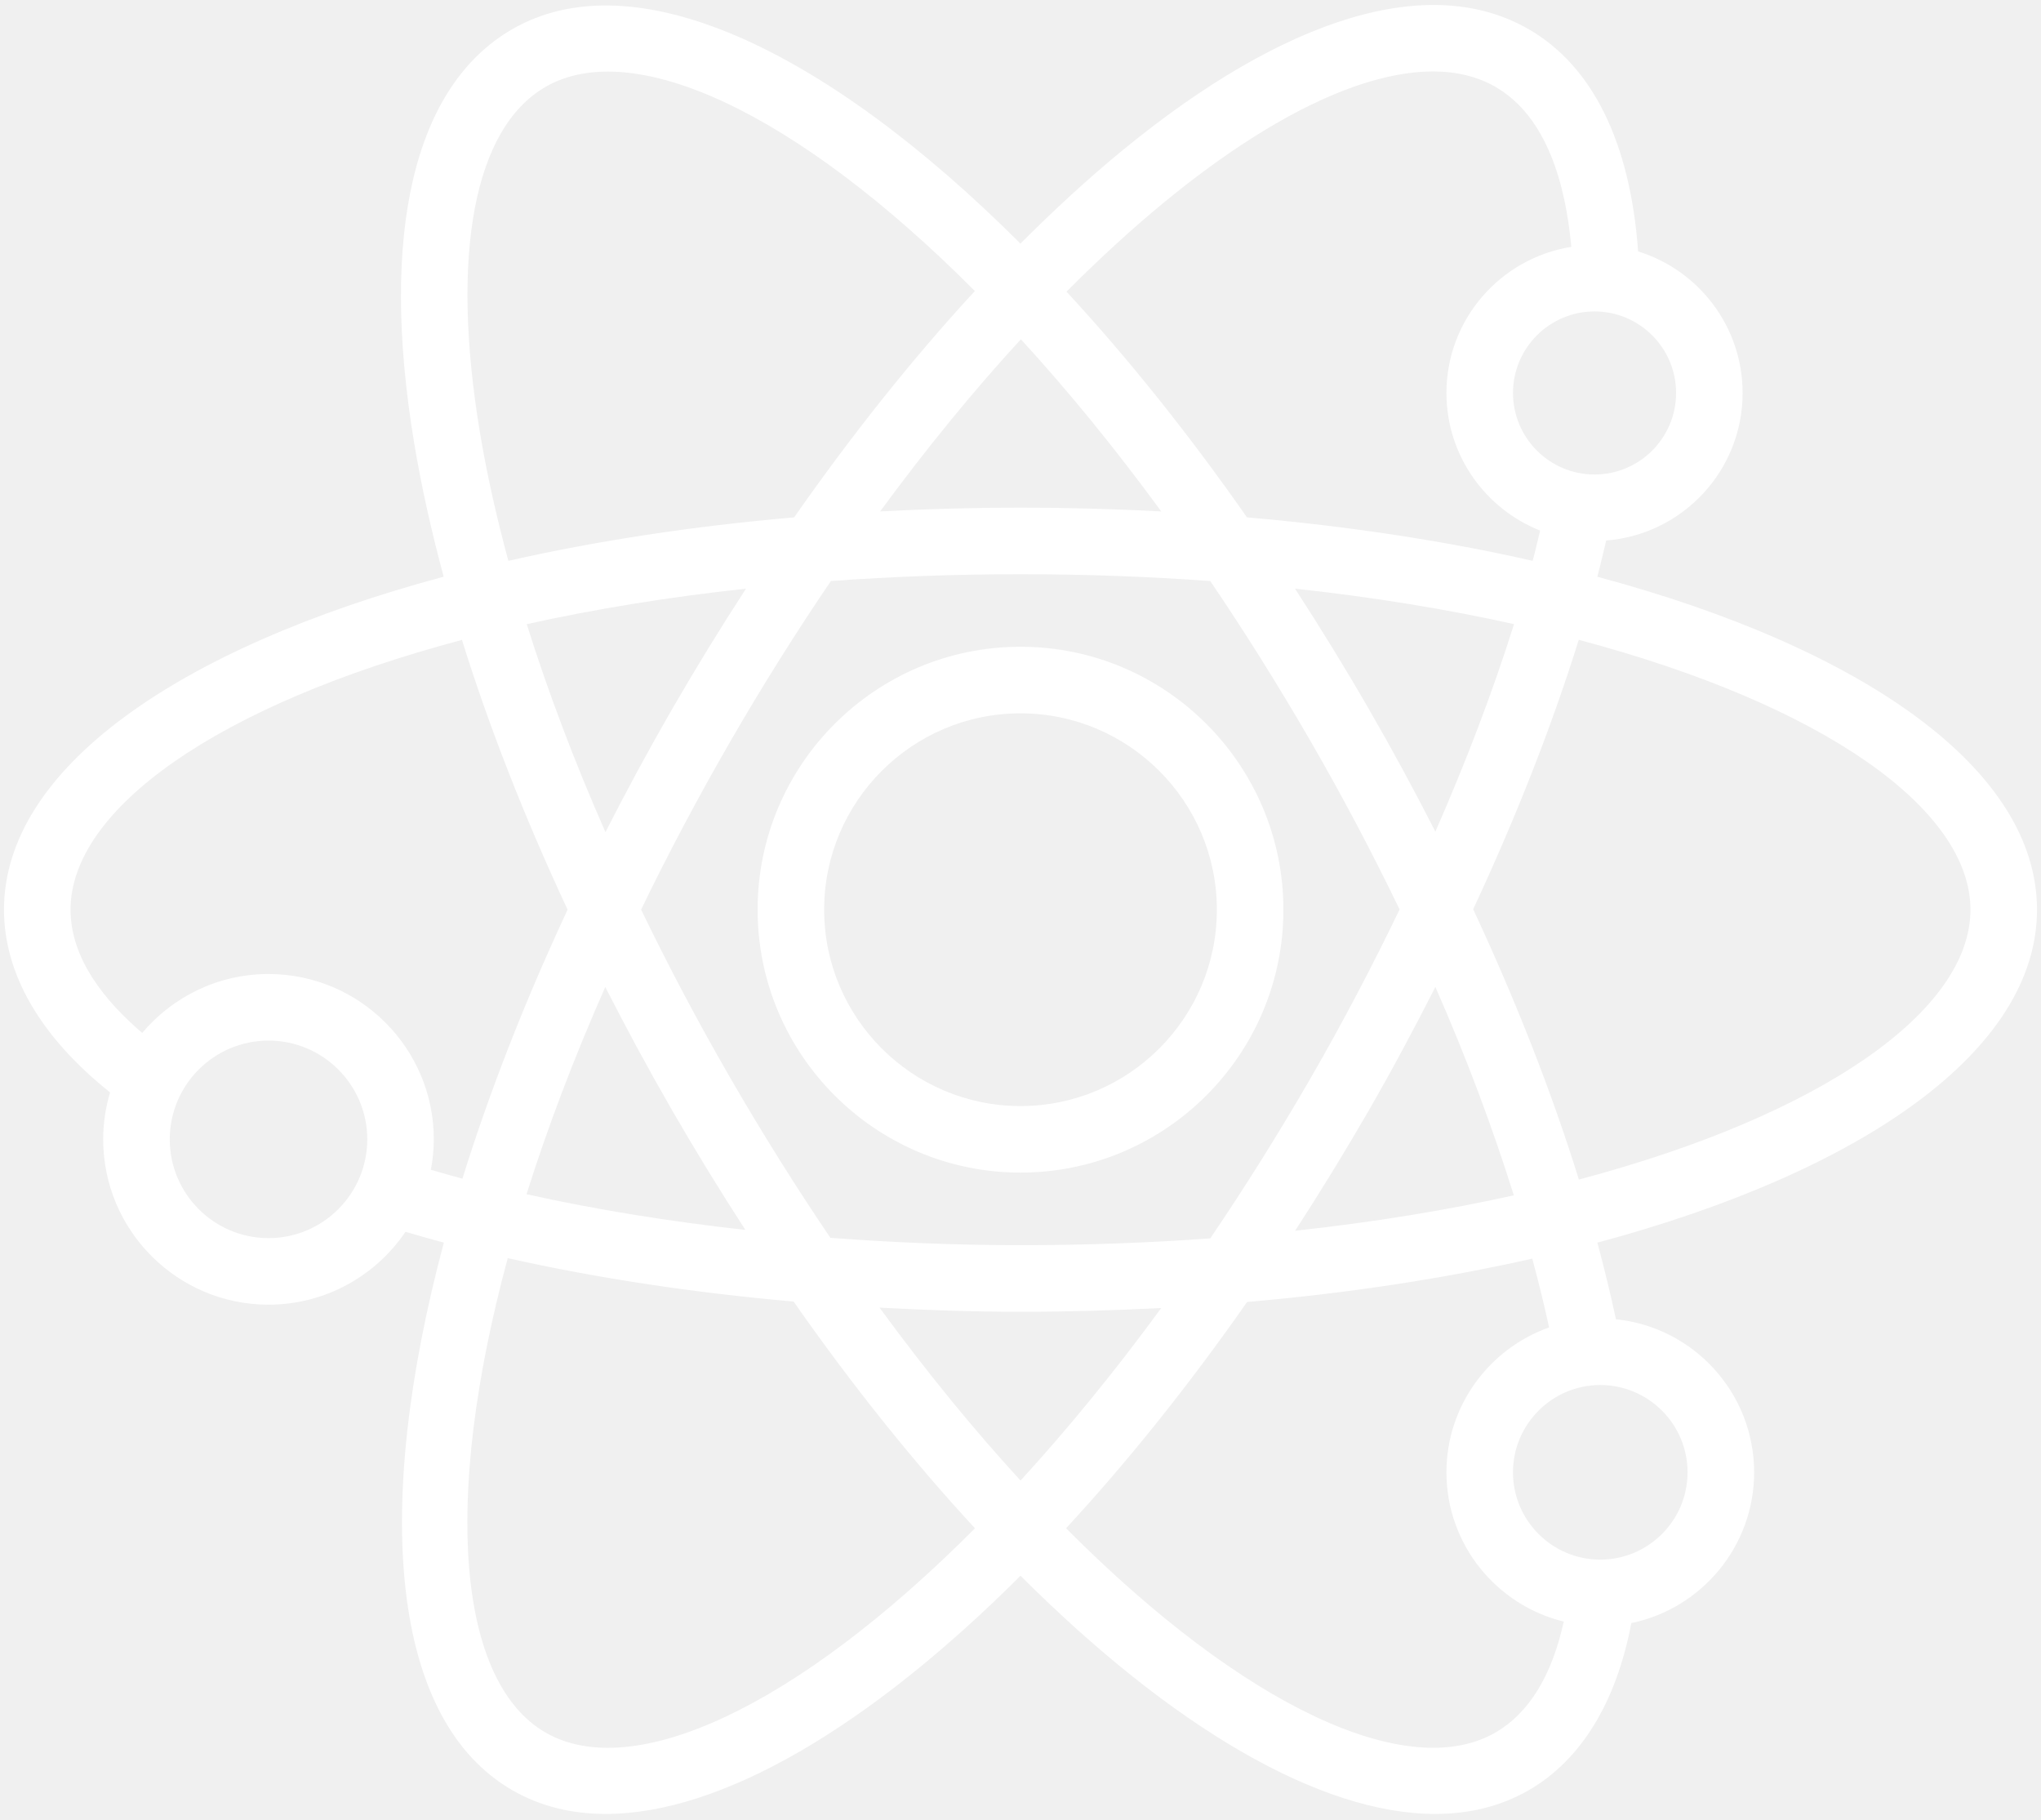
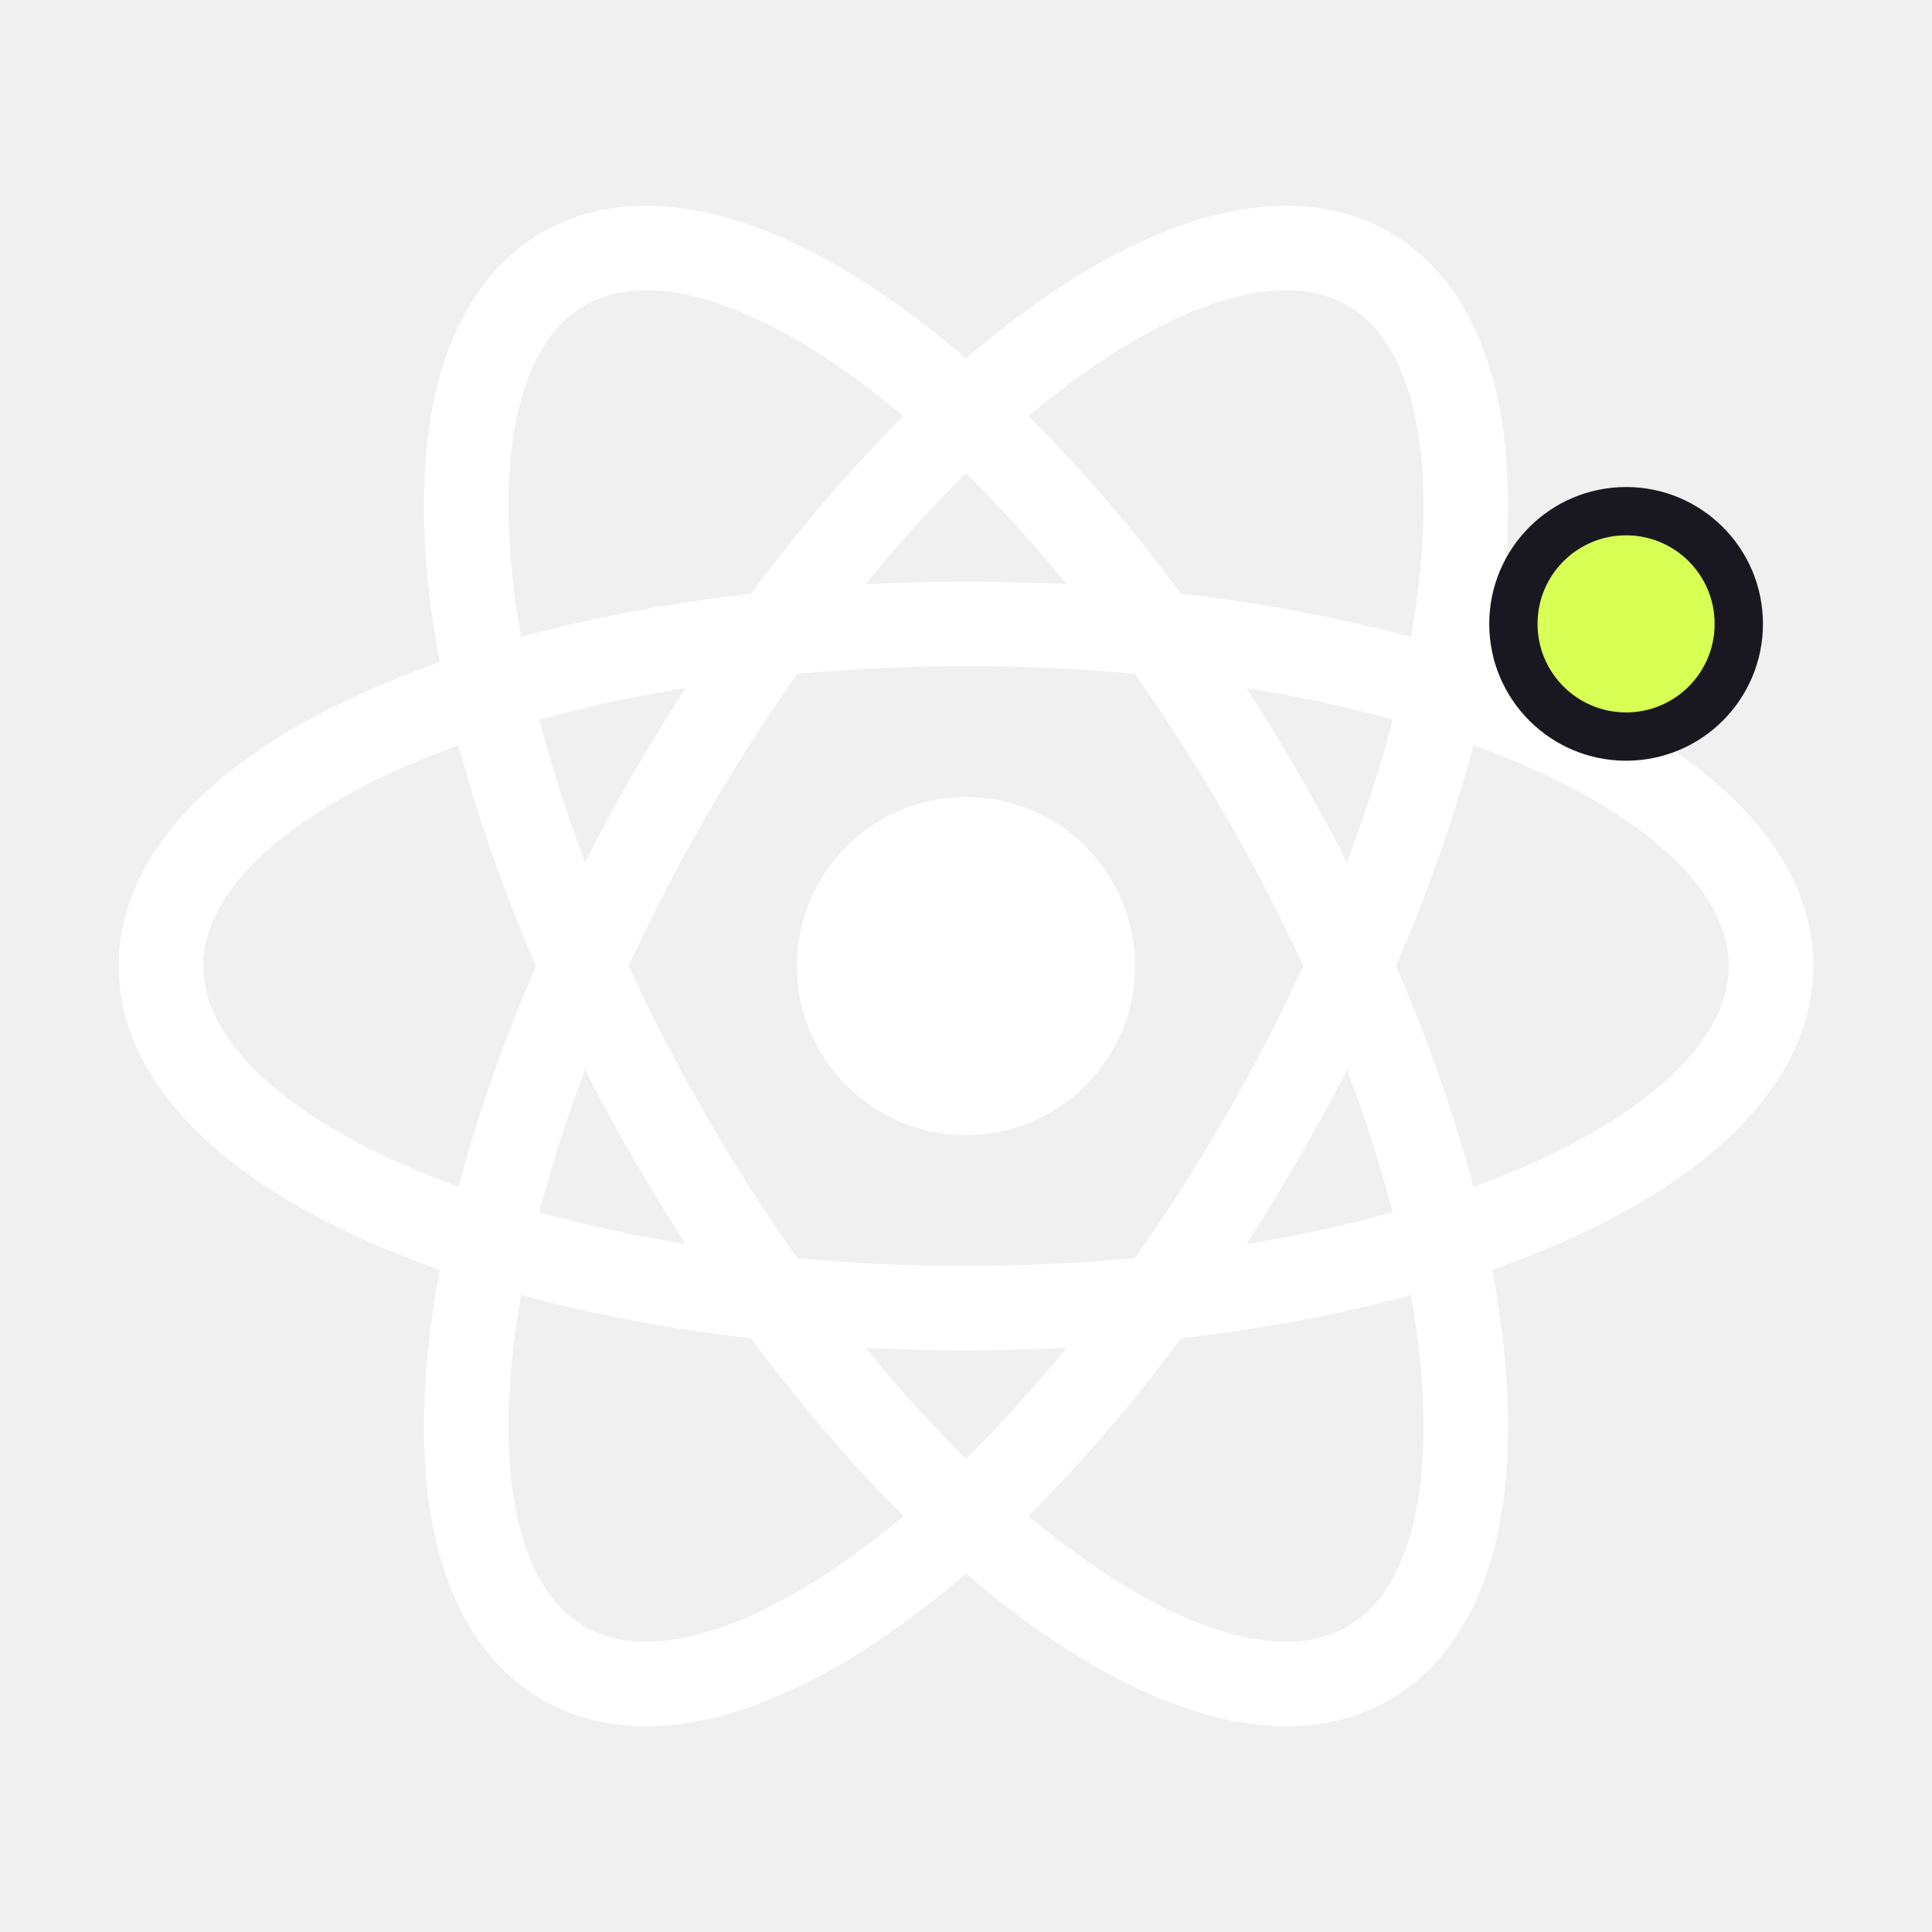
- <svg xmlns="http://www.w3.org/2000/svg" width="92px" height="82px" viewBox="0 0 92 82" version="1.1">
-   <g id="Page-2" stroke="none" stroke-width="1" fill="none" fill-rule="evenodd">
-     <g id="noun_atom_349063" fill="#fff" fill-rule="nonzero">
-       <path d="M46,29.149 C39.466,29.149 34.15,34.465 34.15,40.999 C34.15,47.533 39.466,52.849 46,52.849 C52.534,52.849 57.851,47.533 57.851,40.999 C57.851,34.465 52.534,29.149 46,29.149 Z M46,49.85 C41.12,49.85 37.15,45.88 37.15,41 C37.15,36.12 41.12,32.15 46,32.15 C50.88,32.15 54.851,36.12 54.851,41 C54.851,45.88 50.88,49.85 46,49.85 Z" id="Shape" />
-       <path d="M91.82,41 C91.82,34.687 84.047,29.226 72,25.993 C72.15,25.44 72.269,24.904 72.401,24.361 C75.837,24.091 78.55,21.215 78.55,17.712 C78.55,14.715 76.565,12.174 73.84,11.333 C73.487,6.452 71.806,2.989 68.909,1.318 C64.487,-1.237 57.963,0.718 50.539,6.824 C49.027,8.068 47.51,9.464 45.997,10.979 C37.175,2.162 28.559,-1.839 23.088,1.317 C18.663,3.872 17.094,10.5 18.671,19.98 C18.992,21.911 19.442,23.924 19.999,25.992 C7.953,29.225 0.18,34.686 0.18,41 C0.18,43.915 1.842,46.744 4.962,49.235 C4.762,49.906 4.651,50.615 4.651,51.35 C4.651,55.459 7.994,58.802 12.103,58.802 C14.669,58.802 16.937,57.497 18.278,55.517 C18.847,55.684 19.419,55.849 20.007,56.005 C16.779,68.059 17.622,77.525 23.09,80.683 C24.343,81.407 25.761,81.754 27.31,81.754 C32.519,81.754 39.199,77.816 46.001,71.018 C52.803,77.817 59.482,81.754 64.691,81.754 C66.24,81.754 67.658,81.406 68.912,80.683 C71.276,79.317 72.855,76.719 73.534,73.151 C76.689,72.502 79.069,69.703 79.069,66.358 C79.069,62.772 76.333,59.814 72.84,59.46 C72.599,58.331 72.319,57.179 72.003,56.007 C84.048,52.773 91.82,47.312 91.82,41 Z M88.82,41 C88.82,45.514 82.24,50.222 71.17,53.162 C69.944,49.228 68.341,45.125 66.405,40.98 C68.328,36.854 69.94,32.757 71.164,28.837 C82.238,31.776 88.82,36.485 88.82,41 Z M46.001,66.728 C43.898,64.437 41.766,61.834 39.646,58.935 C41.745,59.048 43.865,59.121 46,59.121 C48.158,59.121 50.273,59.06 52.345,58.951 C50.229,61.844 48.1,64.44 46.001,66.728 Z M46,56.12 C43.105,56.12 40.24,56 37.431,55.789 C35.901,53.53 34.386,51.123 32.906,48.56 C31.452,46.042 30.113,43.51 28.898,40.995 C30.092,38.533 31.422,36.011 32.906,33.44 C34.36,30.922 35.883,28.496 37.454,26.186 C40.183,25.989 43.032,25.88 46,25.88 C48.971,25.88 51.822,25.989 54.553,26.187 C56.089,28.453 57.61,30.868 59.095,33.44 C60.543,35.947 61.874,38.474 63.088,40.989 C61.869,43.519 60.541,46.055 59.095,48.561 C57.61,51.133 56.09,53.548 54.554,55.814 C51.822,56.011 48.971,56.12 46,56.12 Z M33.599,55.432 C30.148,55.049 26.834,54.511 23.734,53.823 C24.663,50.874 25.842,47.747 27.283,44.483 C28.23,46.344 29.238,48.207 30.308,50.061 C31.378,51.915 32.479,53.705 33.599,55.432 Z M27.291,37.505 C25.888,34.312 24.696,31.167 23.744,28.131 C26.767,27.46 30.073,26.916 33.627,26.531 C32.489,28.281 31.379,30.086 30.309,31.94 C29.232,33.804 28.23,35.662 27.291,37.505 Z M46.017,15.291 C48.111,17.574 50.234,20.164 52.344,23.05 C50.274,22.941 48.158,22.88 46,22.88 C43.848,22.88 41.739,22.941 39.674,23.049 C41.737,20.237 43.864,17.633 46.017,15.291 Z M58.374,26.531 C61.924,26.915 65.226,27.458 68.246,28.129 C67.293,31.158 66.096,34.301 64.701,37.482 C63.758,35.63 62.755,33.779 61.692,31.94 C60.613,30.07 59.504,28.27 58.374,26.531 Z M61.692,50.061 C62.758,48.214 63.752,46.348 64.701,44.48 C66.106,47.68 67.281,50.828 68.237,53.874 C65.22,54.543 61.923,55.085 58.378,55.47 C59.507,53.73 60.614,51.928 61.692,50.061 Z M75.551,17.711 C75.551,19.737 73.903,21.386 71.876,21.386 C69.849,21.386 68.2,19.738 68.2,17.711 C68.2,15.684 69.849,14.036 71.876,14.036 C73.903,14.036 75.551,15.685 75.551,17.711 Z M52.446,9.141 C58.739,3.964 64.193,2.057 67.41,3.916 C69.742,5.261 70.575,8.344 70.828,11.127 C67.644,11.632 65.2,14.388 65.2,17.711 C65.2,20.525 66.953,22.933 69.423,23.913 C69.311,24.368 69.211,24.814 69.086,25.276 C65.145,24.384 60.818,23.717 56.209,23.318 C53.558,19.526 50.818,16.112 48.074,13.144 C49.531,11.682 50.992,10.337 52.446,9.141 Z M21.633,19.488 C20.296,11.448 21.373,5.772 24.59,3.916 C28.497,1.659 35.862,5.001 43.943,13.116 C41.156,16.135 38.414,19.574 35.796,23.318 C31.185,23.718 26.858,24.384 22.915,25.277 C22.376,23.284 21.941,21.346 21.633,19.488 Z M12.104,55.802 C9.649,55.802 7.652,53.805 7.652,51.35 C7.652,48.896 9.649,46.899 12.104,46.899 C14.559,46.899 16.555,48.896 16.555,51.35 C16.555,53.805 14.558,55.802 12.104,55.802 Z M19.422,52.722 C19.505,52.277 19.554,51.82 19.554,51.35 C19.554,47.242 16.211,43.899 12.103,43.899 C9.821,43.899 7.778,44.932 6.41,46.553 C4.761,45.147 3.18,43.229 3.18,41 C3.18,36.488 9.757,31.78 20.823,28.84 C22.045,32.764 23.652,36.859 25.585,40.999 C23.628,45.189 22.043,49.266 20.844,53.124 C20.36,52.995 19.893,52.857 19.422,52.722 Z M24.59,78.085 C20.68,75.827 19.894,67.769 22.887,56.704 C26.893,57.603 31.241,58.263 35.773,58.661 C38.436,62.473 41.191,65.9 43.948,68.88 C35.868,76.998 28.5,80.343 24.59,78.085 Z M76.068,66.357 C76.068,68.527 74.303,70.292 72.134,70.292 C69.964,70.292 68.199,68.527 68.199,66.357 C68.199,64.188 69.964,62.423 72.134,62.423 C74.304,62.424 76.068,64.188 76.068,66.357 Z M69.827,59.827 C67.137,60.781 65.2,63.344 65.2,66.357 C65.2,69.613 67.459,72.344 70.489,73.086 C69.948,75.526 68.92,77.211 67.41,78.084 C63.499,80.341 56.133,76.996 48.054,68.879 C50.806,65.904 53.555,62.483 56.214,58.68 C60.815,58.281 65.133,57.616 69.068,56.726 C69.354,57.778 69.605,58.812 69.827,59.827 Z" id="Shape" />
-     </g>
+ <svg xmlns="http://www.w3.org/2000/svg" viewBox="0 0 48 48" fill="none">
+   <g stroke="#fff" stroke-width="2.1" stroke-linecap="round">
+     <ellipse cx="24" cy="24" rx="20" ry="8.5" />
+     <ellipse cx="24" cy="24" rx="20" ry="8.5" transform="rotate(60 24 24)" />
+     <ellipse cx="24" cy="24" rx="20" ry="8.5" transform="rotate(120 24 24)" />
  </g>
+   <circle cx="24" cy="24" r="4.2" fill="#fff" />
+   <circle cx="40.4" cy="15.5" r="2.8" fill="#D8FF54" stroke="#191821" stroke-width="1.2" />
</svg>
